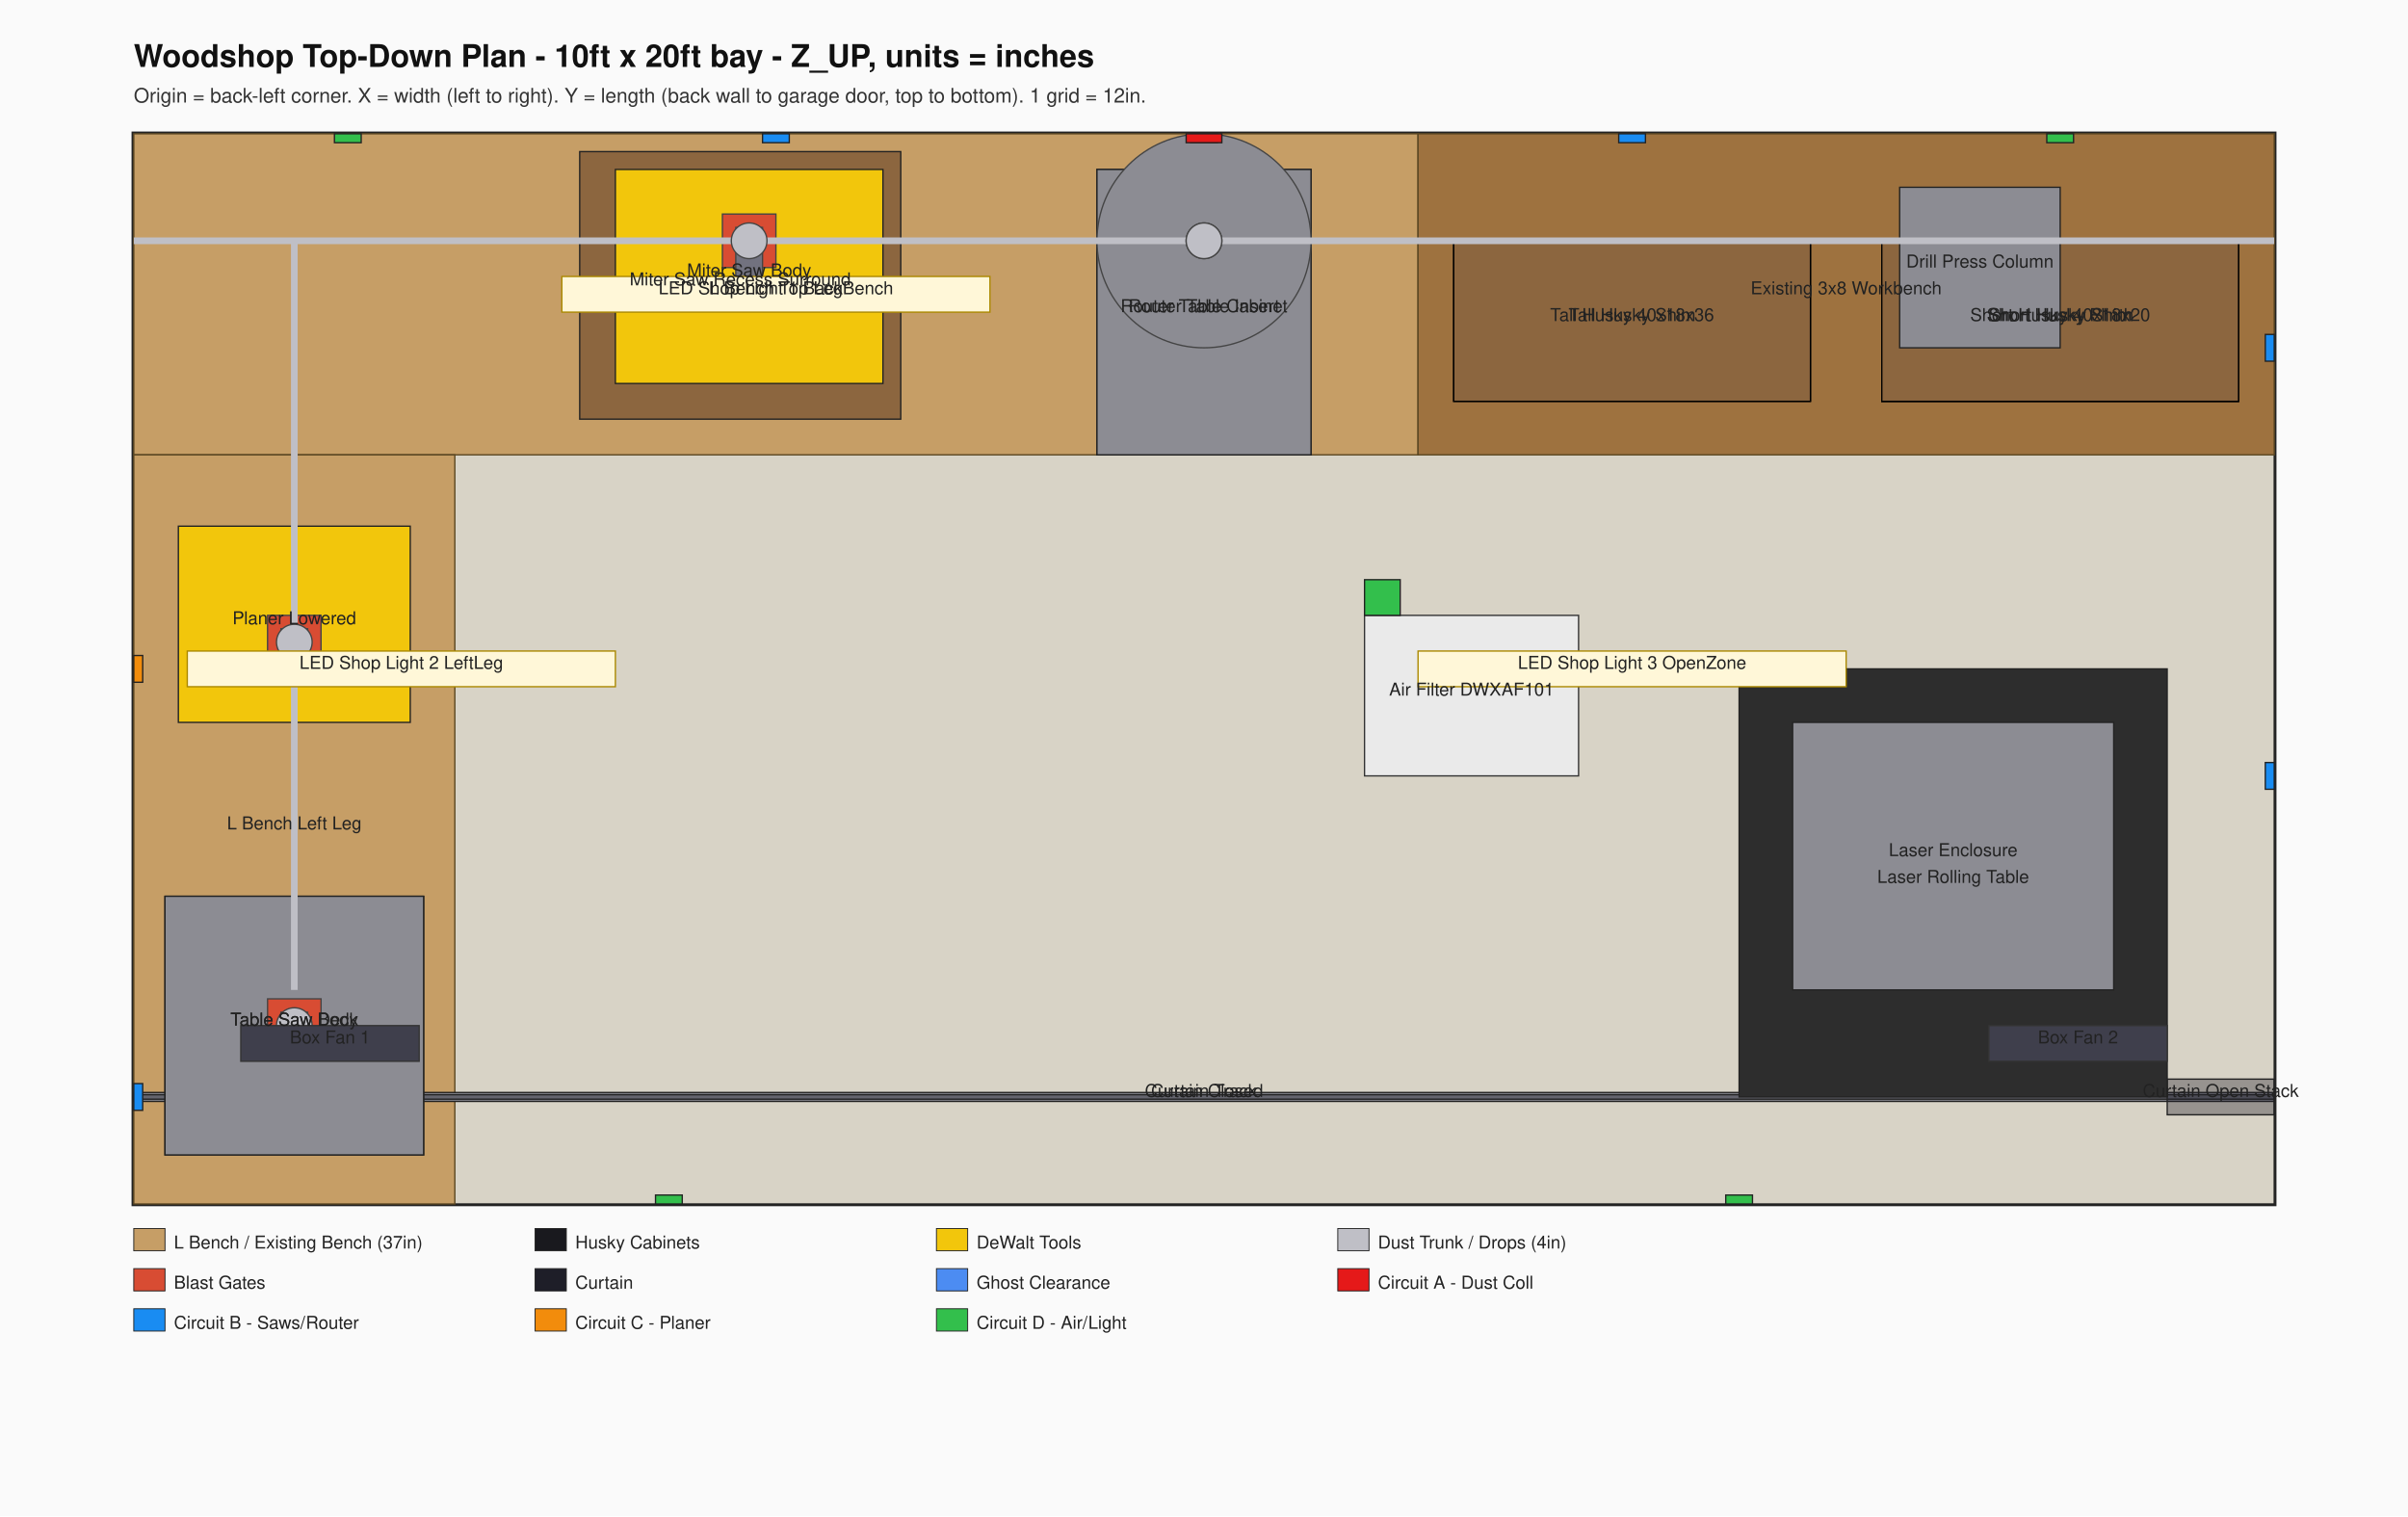
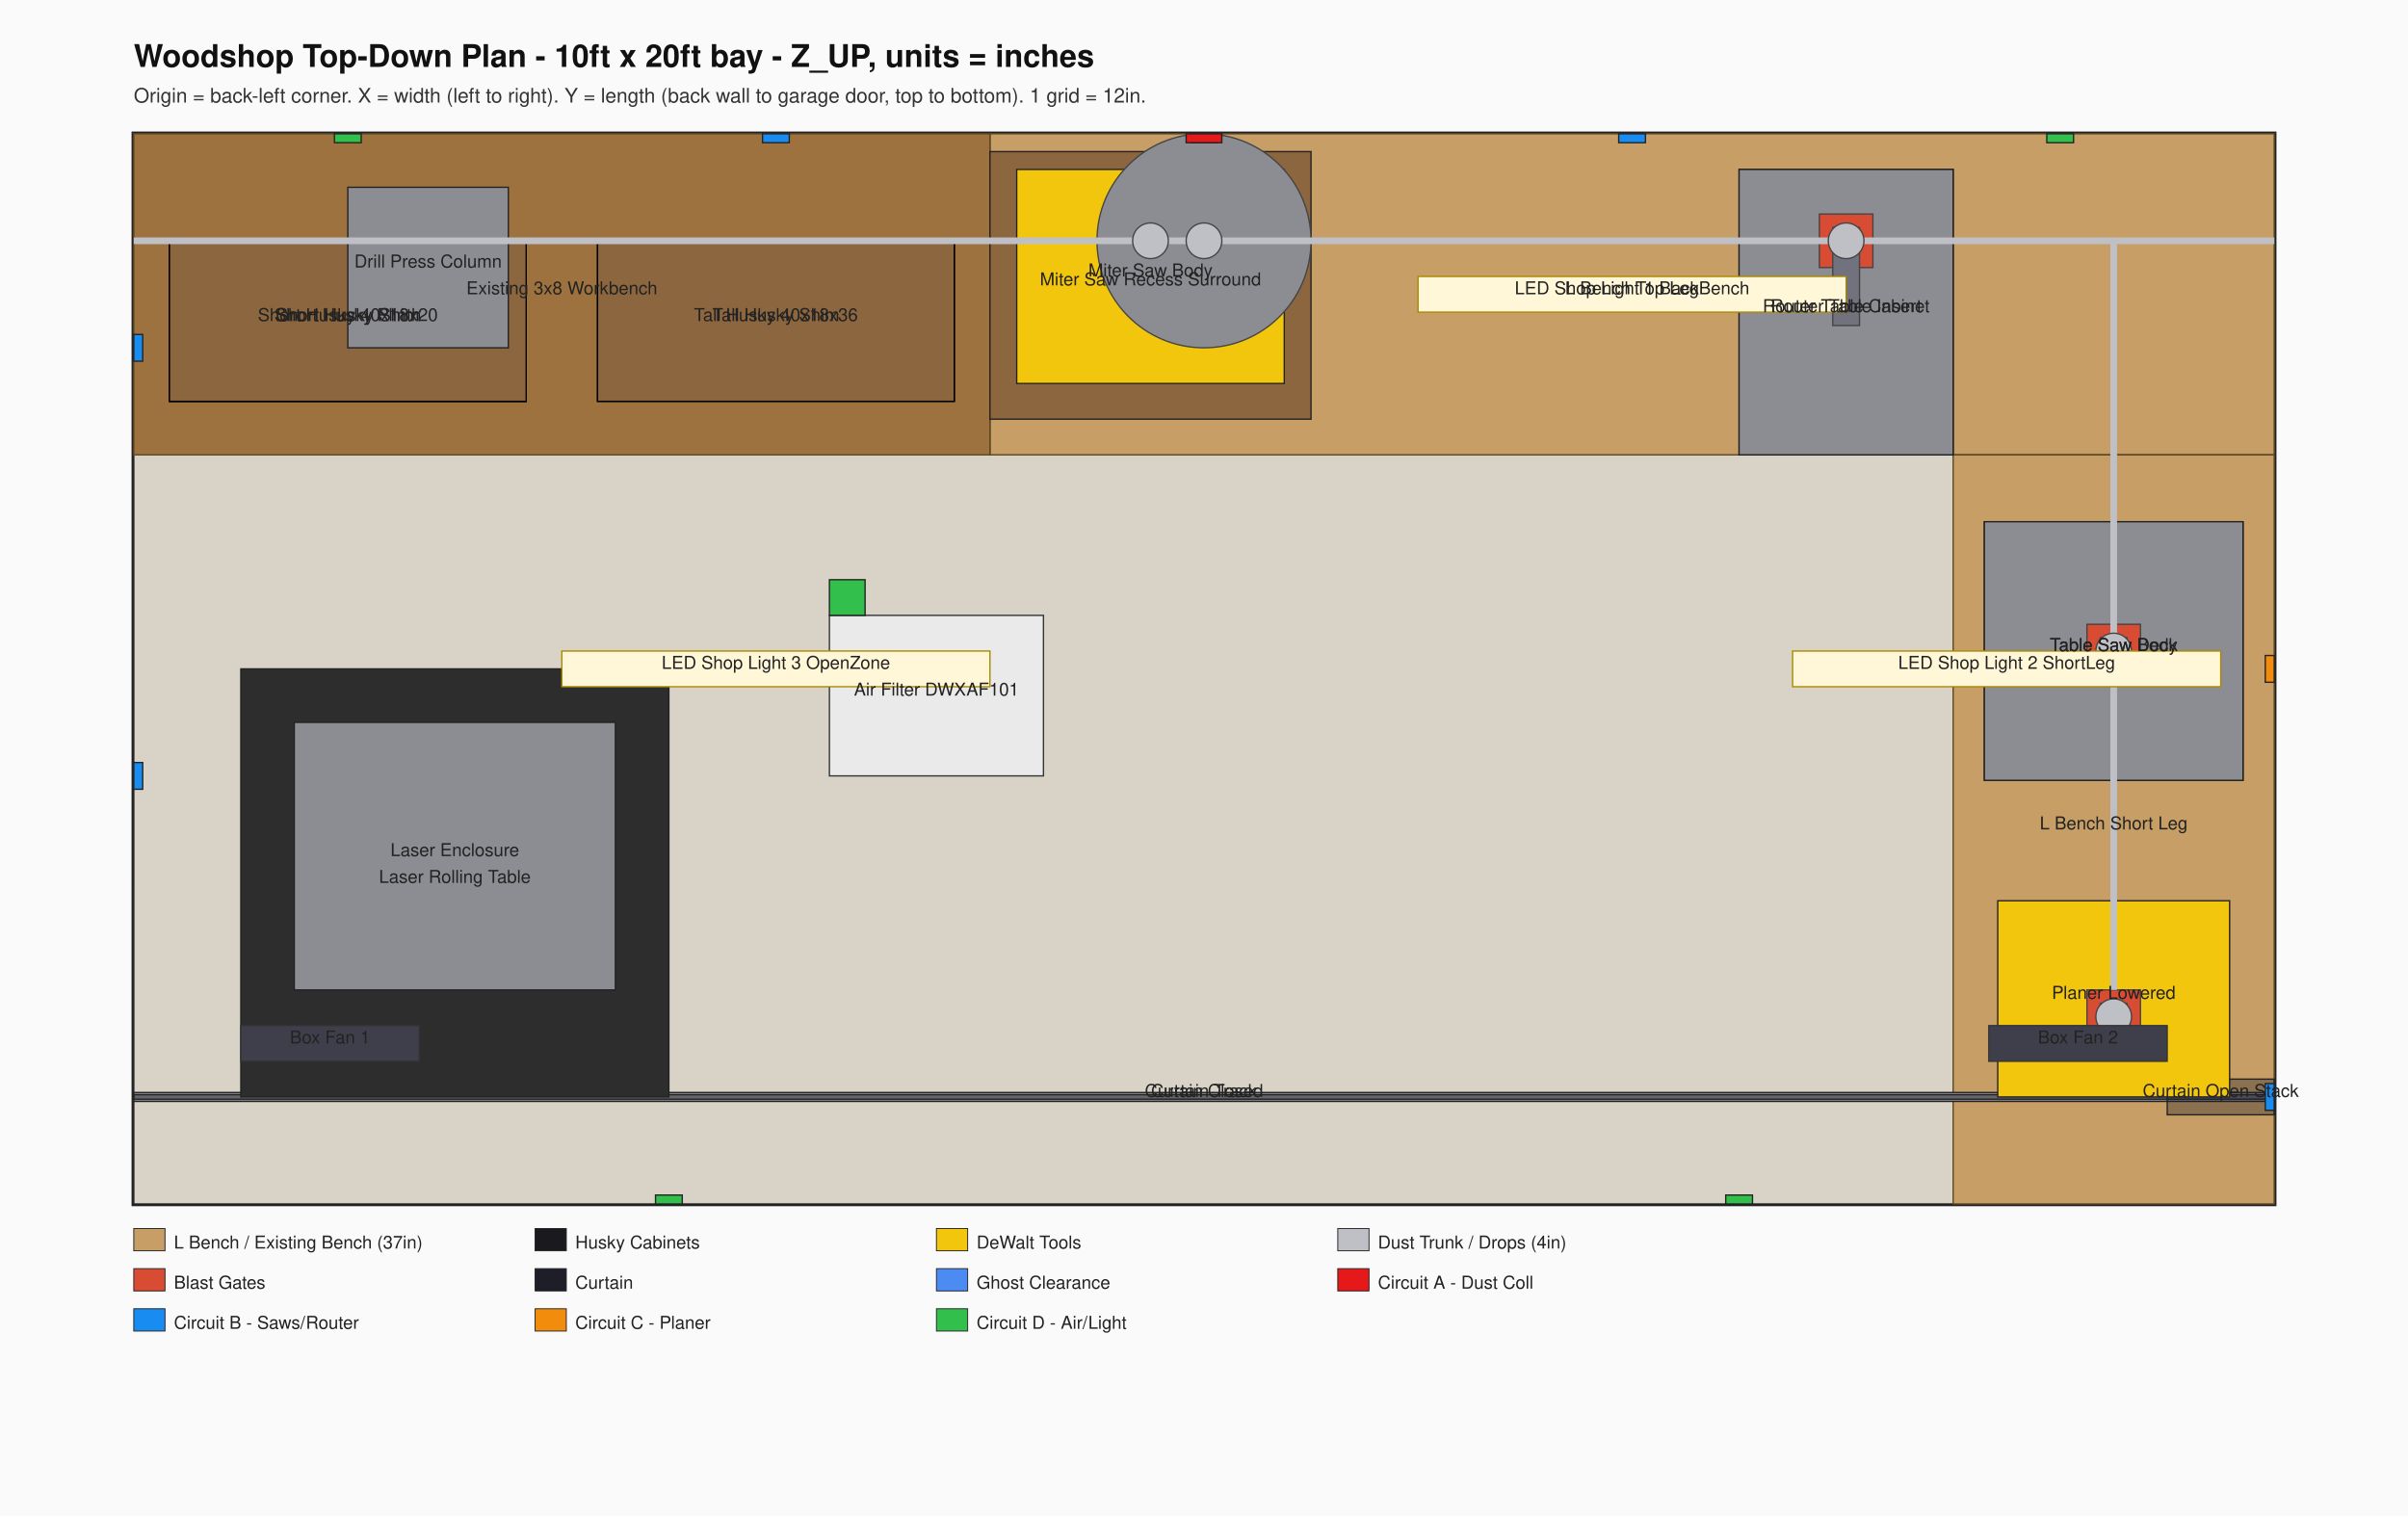
<svg xmlns="http://www.w3.org/2000/svg" viewBox="0 0 1080 680" width="1080" height="680" font-family="Helvetica, Arial, sans-serif" font-size="9">
  <style>.label{font-size:8px;fill:#222;}.title{font-size:14px;font-weight:bold;fill:#111;}.note{font-size:9px;fill:#333;}</style>
  <rect x="0" y="0" width="100%" height="100%" fill="#fafafa" />
  <text class="title" x="60" y="30">Woodshop Top-Down Plan - 10ft x 20ft bay - Z_UP, units = inches</text>
  <text class="note" x="60" y="46">Origin = back-left corner. X = width (left to right). Y = length (back wall to garage door, top to bottom). 1 grid = 12in.</text>
  <line x1="60" y1="60" x2="60" y2="540.0" stroke="#e2e2e2" stroke-width="0.5" />
  <line x1="108" y1="60" x2="108" y2="540.0" stroke="#e2e2e2" stroke-width="0.5" />
  <line x1="156" y1="60" x2="156" y2="540.0" stroke="#e2e2e2" stroke-width="0.5" />
  <line x1="204" y1="60" x2="204" y2="540.0" stroke="#e2e2e2" stroke-width="0.5" />
  <line x1="252" y1="60" x2="252" y2="540.0" stroke="#e2e2e2" stroke-width="0.5" />
  <line x1="300" y1="60" x2="300" y2="540.0" stroke="#e2e2e2" stroke-width="0.5" />
  <line x1="348" y1="60" x2="348" y2="540.0" stroke="#e2e2e2" stroke-width="0.5" />
  <line x1="396" y1="60" x2="396" y2="540.0" stroke="#e2e2e2" stroke-width="0.5" />
  <line x1="444" y1="60" x2="444" y2="540.0" stroke="#e2e2e2" stroke-width="0.5" />
  <line x1="492" y1="60" x2="492" y2="540.0" stroke="#e2e2e2" stroke-width="0.5" />
  <line x1="540" y1="60" x2="540" y2="540.0" stroke="#e2e2e2" stroke-width="0.5" />
  <line x1="588" y1="60" x2="588" y2="540.0" stroke="#e2e2e2" stroke-width="0.5" />
  <line x1="636" y1="60" x2="636" y2="540.0" stroke="#e2e2e2" stroke-width="0.5" />
  <line x1="684" y1="60" x2="684" y2="540.0" stroke="#e2e2e2" stroke-width="0.5" />
  <line x1="732" y1="60" x2="732" y2="540.0" stroke="#e2e2e2" stroke-width="0.5" />
  <line x1="780" y1="60" x2="780" y2="540.0" stroke="#e2e2e2" stroke-width="0.5" />
  <line x1="828" y1="60" x2="828" y2="540.0" stroke="#e2e2e2" stroke-width="0.5" />
  <line x1="876" y1="60" x2="876" y2="540.0" stroke="#e2e2e2" stroke-width="0.5" />
  <line x1="924" y1="60" x2="924" y2="540.0" stroke="#e2e2e2" stroke-width="0.5" />
  <line x1="972" y1="60" x2="972" y2="540.0" stroke="#e2e2e2" stroke-width="0.5" />
  <line x1="1020" y1="60" x2="1020" y2="540.0" stroke="#e2e2e2" stroke-width="0.5" />
  <line x1="60" y1="60" x2="1020.0" y2="60" stroke="#e2e2e2" stroke-width="0.5" />
  <line x1="60" y1="108" x2="1020.0" y2="108" stroke="#e2e2e2" stroke-width="0.5" />
  <line x1="60" y1="156" x2="1020.0" y2="156" stroke="#e2e2e2" stroke-width="0.5" />
  <line x1="60" y1="204" x2="1020.0" y2="204" stroke="#e2e2e2" stroke-width="0.5" />
  <line x1="60" y1="252" x2="1020.0" y2="252" stroke="#e2e2e2" stroke-width="0.5" />
  <line x1="60" y1="300" x2="1020.0" y2="300" stroke="#e2e2e2" stroke-width="0.5" />
  <line x1="60" y1="348" x2="1020.0" y2="348" stroke="#e2e2e2" stroke-width="0.5" />
  <line x1="60" y1="396" x2="1020.0" y2="396" stroke="#e2e2e2" stroke-width="0.5" />
  <line x1="60" y1="444" x2="1020.0" y2="444" stroke="#e2e2e2" stroke-width="0.5" />
  <line x1="60" y1="492" x2="1020.0" y2="492" stroke="#e2e2e2" stroke-width="0.5" />
  <line x1="60" y1="540" x2="1020.0" y2="540" stroke="#e2e2e2" stroke-width="0.5" />
  <rect x="60" y="60" width="960.0" height="480.0" fill="none" stroke="#222" stroke-width="2" />
-   <rect x="72.00" y="228.00" width="120.00" height="120.00" fill="#4C8CF2" fill-opacity="0.18" stroke="none" stroke-width="0.6" />
-   <rect x="72.00" y="228.00" width="120.00" height="120.00" fill="#4CD88C" fill-opacity="0.18" stroke="none" stroke-width="0.6" />
-   <rect x="68.00" y="396.00" width="128.00" height="128.00" fill="#4C8CF2" fill-opacity="0.18" stroke="none" stroke-width="0.6" />
-   <rect x="204.00" y="396.00" width="816.00" height="96.00" fill="#4C8CF2" fill-opacity="0.18" stroke="none" stroke-width="0.6" />
+   <rect x="888.00" y="396.00" width="120.00" height="120.00" fill="#4C8CF2" fill-opacity="0.18" stroke="none" stroke-width="0.6" />
+   <rect x="888.00" y="396.00" width="120.00" height="120.00" fill="#4CD88C" fill-opacity="0.18" stroke="none" stroke-width="0.6" />
+   <rect x="884.00" y="228.00" width="128.00" height="128.00" fill="#4C8CF2" fill-opacity="0.18" stroke="none" stroke-width="0.6" />
+   <rect x="60.00" y="396.00" width="816.00" height="96.00" fill="#4C8CF2" fill-opacity="0.18" stroke="none" stroke-width="0.6" />
  <rect x="60.00" y="60.00" width="960.00" height="144.00" fill="#4C8CF2" fill-opacity="0.18" stroke="none" stroke-width="0.6" />
-   <rect x="68.00" y="60.00" width="128.00" height="336.00" fill="#4C8CF2" fill-opacity="0.18" stroke="none" stroke-width="0.6" />
-   <rect x="68.00" y="524.00" width="128.00" height="16.00" fill="#4C8CF2" fill-opacity="0.18" stroke="none" stroke-width="0.6" />
-   <rect x="72.00" y="60.00" width="120.00" height="168.00" fill="#4CD88C" fill-opacity="0.18" stroke="none" stroke-width="0.6" />
-   <rect x="72.00" y="348.00" width="120.00" height="192.00" fill="#4CD88C" fill-opacity="0.18" stroke="none" stroke-width="0.6" />
+   <rect x="884.00" y="60.00" width="128.00" height="168.00" fill="#4C8CF2" fill-opacity="0.18" stroke="none" stroke-width="0.6" />
+   <rect x="884.00" y="356.00" width="128.00" height="184.00" fill="#4C8CF2" fill-opacity="0.18" stroke="none" stroke-width="0.6" />
+   <rect x="888.00" y="60.00" width="120.00" height="336.00" fill="#4CD88C" fill-opacity="0.18" stroke="none" stroke-width="0.6" />
+   <rect x="888.00" y="516.00" width="120.00" height="24.00" fill="#4CD88C" fill-opacity="0.18" stroke="none" stroke-width="0.6" />
  <rect x="60.00" y="60.00" width="960.00" height="480.00" fill="#D8D3C6" fill-opacity="1.00" stroke="#222" stroke-width="0.6" />
-   <rect x="60.00" y="60.00" width="576.00" height="144.00" fill="#C69E66" fill-opacity="1.00" stroke="#5a4622" stroke-width="0.6" />
-   <rect x="60.00" y="204.00" width="144.00" height="336.00" fill="#C69E66" fill-opacity="1.00" stroke="#5a4622" stroke-width="0.6" />
-   <rect x="636.00" y="60.00" width="384.00" height="144.00" fill="#9E723F" fill-opacity="1.00" stroke="#5a4622" stroke-width="0.6" />
-   <rect x="652.00" y="108.00" width="160.00" height="72.00" fill="#19191E" fill-opacity="1.00" stroke="#000" stroke-width="0.6" />
-   <rect x="652.00" y="108.00" width="160.00" height="72.00" fill="#8C663F" fill-opacity="1.00" stroke="#000" stroke-width="0.6" />
-   <rect x="844.00" y="108.00" width="160.00" height="72.00" fill="#4C3F33" fill-opacity="1.00" stroke="#000" stroke-width="0.6" />
-   <rect x="844.00" y="108.00" width="160.00" height="72.00" fill="#19191E" fill-opacity="1.00" stroke="#000" stroke-width="0.6" />
-   <rect x="844.00" y="108.00" width="160.00" height="72.00" fill="#8C663F" fill-opacity="1.00" stroke="#000" stroke-width="0.6" />
+   <rect x="444.00" y="60.00" width="576.00" height="144.00" fill="#C69E66" fill-opacity="1.00" stroke="#5a4622" stroke-width="0.6" />
+   <rect x="876.00" y="204.00" width="144.00" height="336.00" fill="#C69E66" fill-opacity="1.00" stroke="#5a4622" stroke-width="0.6" />
+   <rect x="60.00" y="60.00" width="384.00" height="144.00" fill="#9E723F" fill-opacity="1.00" stroke="#5a4622" stroke-width="0.6" />
+   <rect x="268.00" y="108.00" width="160.00" height="72.00" fill="#19191E" fill-opacity="1.00" stroke="#000" stroke-width="0.6" />
+   <rect x="268.00" y="108.00" width="160.00" height="72.00" fill="#8C663F" fill-opacity="1.00" stroke="#000" stroke-width="0.6" />
+   <rect x="76.00" y="108.00" width="160.00" height="72.00" fill="#4C3F33" fill-opacity="1.00" stroke="#000" stroke-width="0.6" />
+   <rect x="76.00" y="108.00" width="160.00" height="72.00" fill="#19191E" fill-opacity="1.00" stroke="#000" stroke-width="0.6" />
+   <rect x="76.00" y="108.00" width="160.00" height="72.00" fill="#8C663F" fill-opacity="1.00" stroke="#000" stroke-width="0.6" />
  <rect x="60.00" y="490.00" width="960.00" height="4.00" fill="#8C8C93" fill-opacity="1.00" stroke="#222" stroke-width="0.6" />
  <rect x="60.00" y="491.00" width="960.00" height="2.00" fill="#1E1E28" fill-opacity="0.35" stroke="#222" stroke-width="0.6" />
  <rect x="972.00" y="484.00" width="48.00" height="16.00" fill="#1E1E28" fill-opacity="0.35" stroke="#222" stroke-width="0.6" />
-   <rect x="260.00" y="68.00" width="144.00" height="120.00" fill="#8C663F" fill-opacity="1.00" stroke="#222" stroke-width="0.6" />
-   <rect x="276.00" y="76.00" width="120.00" height="96.00" fill="#F2C60C" fill-opacity="1.00" stroke="#222" stroke-width="0.6" />
-   <rect x="492.00" y="76.00" width="96.00" height="128.00" fill="#2D2D2D" fill-opacity="1.00" stroke="#222" stroke-width="0.6" />
-   <rect x="492.00" y="76.00" width="96.00" height="128.00" fill="#8C8C93" fill-opacity="1.00" stroke="#222" stroke-width="0.6" />
-   <rect x="80.00" y="236.00" width="104.00" height="88.00" fill="#F2C60C" fill-opacity="1.00" stroke="#222" stroke-width="0.6" />
-   <rect x="74.00" y="402.00" width="116.00" height="116.00" fill="#F2C60C" fill-opacity="1.00" stroke="#222" stroke-width="0.6" />
-   <rect x="74.00" y="402.00" width="116.00" height="116.00" fill="#8C8C93" fill-opacity="1.00" stroke="#222" stroke-width="0.6" />
-   <rect x="852.00" y="84.00" width="72.00" height="72.00" fill="#8C8C93" fill-opacity="1.00" stroke="#222" stroke-width="0.6" />
-   <rect x="780.00" y="300.00" width="192.00" height="192.00" fill="#2D2D2D" fill-opacity="1.00" stroke="#222" stroke-width="0.6" />
-   <rect x="804.00" y="324.00" width="144.00" height="120.00" fill="#8C8C93" fill-opacity="1.00" stroke="#222" stroke-width="0.6" />
-   <rect x="324.00" y="96.00" width="24.00" height="24.00" fill="#D84C33" fill-opacity="1.00" stroke="#444" stroke-width="0.6" />
-   <rect x="330.00" y="102.00" width="12.00" height="28.00" fill="#72727F" fill-opacity="1.00" stroke="#444" stroke-width="0.6" />
-   <rect x="528.00" y="96.00" width="24.00" height="24.00" fill="#D84C33" fill-opacity="1.00" stroke="#444" stroke-width="0.6" />
-   <rect x="534.00" y="102.00" width="12.00" height="44.00" fill="#72727F" fill-opacity="1.00" stroke="#444" stroke-width="0.6" />
-   <rect x="120.00" y="276.00" width="24.00" height="24.00" fill="#D84C33" fill-opacity="1.00" stroke="#444" stroke-width="0.6" />
-   <rect x="126.00" y="282.00" width="12.00" height="12.00" fill="#72727F" fill-opacity="1.00" stroke="#444" stroke-width="0.6" />
-   <rect x="120.00" y="448.00" width="24.00" height="24.00" fill="#D84C33" fill-opacity="1.00" stroke="#444" stroke-width="0.6" />
-   <rect x="126.00" y="454.00" width="12.00" height="12.00" fill="#72727F" fill-opacity="1.00" stroke="#444" stroke-width="0.6" />
+   <rect x="444.00" y="68.00" width="144.00" height="120.00" fill="#8C663F" fill-opacity="1.00" stroke="#222" stroke-width="0.6" />
+   <rect x="456.00" y="76.00" width="120.00" height="96.00" fill="#F2C60C" fill-opacity="1.00" stroke="#222" stroke-width="0.6" />
+   <rect x="780.00" y="76.00" width="96.00" height="128.00" fill="#2D2D2D" fill-opacity="1.00" stroke="#222" stroke-width="0.6" />
+   <rect x="780.00" y="76.00" width="96.00" height="128.00" fill="#8C8C93" fill-opacity="1.00" stroke="#222" stroke-width="0.6" />
+   <rect x="896.00" y="404.00" width="104.00" height="88.00" fill="#F2C60C" fill-opacity="1.00" stroke="#222" stroke-width="0.6" />
+   <rect x="890.00" y="234.00" width="116.00" height="116.00" fill="#F2C60C" fill-opacity="1.00" stroke="#222" stroke-width="0.6" />
+   <rect x="890.00" y="234.00" width="116.00" height="116.00" fill="#8C8C93" fill-opacity="1.00" stroke="#222" stroke-width="0.6" />
+   <rect x="156.00" y="84.00" width="72.00" height="72.00" fill="#8C8C93" fill-opacity="1.00" stroke="#222" stroke-width="0.6" />
+   <rect x="108.00" y="300.00" width="192.00" height="192.00" fill="#2D2D2D" fill-opacity="1.00" stroke="#222" stroke-width="0.6" />
+   <rect x="132.00" y="324.00" width="144.00" height="120.00" fill="#8C8C93" fill-opacity="1.00" stroke="#222" stroke-width="0.6" />
+   <rect x="504.00" y="96.00" width="24.00" height="24.00" fill="#D84C33" fill-opacity="1.00" stroke="#444" stroke-width="0.6" />
+   <rect x="510.00" y="102.00" width="12.00" height="28.00" fill="#72727F" fill-opacity="1.00" stroke="#444" stroke-width="0.6" />
+   <rect x="816.00" y="96.00" width="24.00" height="24.00" fill="#D84C33" fill-opacity="1.00" stroke="#444" stroke-width="0.6" />
+   <rect x="822.00" y="102.00" width="12.00" height="44.00" fill="#72727F" fill-opacity="1.00" stroke="#444" stroke-width="0.6" />
+   <rect x="936.00" y="280.00" width="24.00" height="24.00" fill="#D84C33" fill-opacity="1.00" stroke="#444" stroke-width="0.6" />
+   <rect x="942.00" y="286.00" width="12.00" height="12.00" fill="#72727F" fill-opacity="1.00" stroke="#444" stroke-width="0.6" />
+   <rect x="936.00" y="444.00" width="24.00" height="24.00" fill="#D84C33" fill-opacity="1.00" stroke="#444" stroke-width="0.6" />
+   <rect x="942.00" y="450.00" width="12.00" height="12.00" fill="#72727F" fill-opacity="1.00" stroke="#444" stroke-width="0.6" />
  <circle cx="540.00" cy="108.00" r="48.00" fill="#8C8C93" fill-opacity="1.00" stroke="#444" stroke-width="0.6" />
  <line x1="60.00" y1="108.00" x2="1020.00" y2="108.00" stroke="#BFBFC6" stroke-width="3" />
  <circle cx="540.00" cy="108.00" r="8.00" fill="#BFBFC6" fill-opacity="1.00" stroke="#444" stroke-width="0.6" />
-   <line x1="132.00" y1="108.00" x2="132.00" y2="444.00" stroke="#BFBFC6" stroke-width="3" />
-   <circle cx="336.00" cy="108.00" r="8.00" fill="#BFBFC6" fill-opacity="1.00" stroke="#444" stroke-width="0.6" />
-   <circle cx="540.00" cy="108.00" r="8.00" fill="#BFBFC6" fill-opacity="1.00" stroke="#444" stroke-width="0.6" />
-   <circle cx="132.00" cy="288.00" r="8.00" fill="#BFBFC6" fill-opacity="1.00" stroke="#444" stroke-width="0.6" />
-   <circle cx="132.00" cy="460.00" r="8.00" fill="#BFBFC6" fill-opacity="1.00" stroke="#444" stroke-width="0.6" />
-   <rect x="612.00" y="276.00" width="96.00" height="72.00" fill="#EAEAEA" fill-opacity="1.00" stroke="#333" stroke-width="0.6" />
+   <line x1="948.00" y1="108.00" x2="948.00" y2="444.00" stroke="#BFBFC6" stroke-width="3" />
+   <circle cx="516.00" cy="108.00" r="8.00" fill="#BFBFC6" fill-opacity="1.00" stroke="#444" stroke-width="0.6" />
+   <circle cx="828.00" cy="108.00" r="8.00" fill="#BFBFC6" fill-opacity="1.00" stroke="#444" stroke-width="0.6" />
+   <circle cx="948.00" cy="292.00" r="8.00" fill="#BFBFC6" fill-opacity="1.00" stroke="#444" stroke-width="0.6" />
+   <circle cx="948.00" cy="456.00" r="8.00" fill="#BFBFC6" fill-opacity="1.00" stroke="#444" stroke-width="0.6" />
+   <rect x="372.00" y="276.00" width="96.00" height="72.00" fill="#EAEAEA" fill-opacity="1.00" stroke="#333" stroke-width="0.6" />
  <rect x="108.00" y="460.00" width="80.00" height="16.00" fill="#3F3F4C" fill-opacity="1.00" stroke="#333" stroke-width="0.6" />
  <rect x="892.00" y="460.00" width="80.00" height="16.00" fill="#3F3F4C" fill-opacity="1.00" stroke="#333" stroke-width="0.6" />
-   <rect x="252.00" y="124.00" width="192.00" height="16.00" fill="#FFF7D8" fill-opacity="1.00" stroke="#aa8800" stroke-width="0.6" />
-   <rect x="84.00" y="292.00" width="192.00" height="16.00" fill="#FFF7D8" fill-opacity="1.00" stroke="#aa8800" stroke-width="0.6" />
-   <rect x="636.00" y="292.00" width="192.00" height="16.00" fill="#FFF7D8" fill-opacity="1.00" stroke="#aa8800" stroke-width="0.6" />
+   <rect x="636.00" y="124.00" width="192.00" height="16.00" fill="#FFF7D8" fill-opacity="1.00" stroke="#aa8800" stroke-width="0.6" />
+   <rect x="804.00" y="292.00" width="192.00" height="16.00" fill="#FFF7D8" fill-opacity="1.00" stroke="#aa8800" stroke-width="0.6" />
+   <rect x="252.00" y="292.00" width="192.00" height="16.00" fill="#FFF7D8" fill-opacity="1.00" stroke="#aa8800" stroke-width="0.6" />
  <rect x="150.00" y="60.00" width="12.00" height="4.00" fill="#33BF4C" fill-opacity="1.00" stroke="#222" stroke-width="0.6" />
  <rect x="342.00" y="60.00" width="12.00" height="4.00" fill="#198CF2" fill-opacity="1.00" stroke="#222" stroke-width="0.6" />
  <rect x="534.00" y="60.00" width="12.00" height="4.00" fill="#33BF4C" fill-opacity="1.00" stroke="#222" stroke-width="0.6" />
  <rect x="726.00" y="60.00" width="12.00" height="4.00" fill="#198CF2" fill-opacity="1.00" stroke="#222" stroke-width="0.6" />
  <rect x="918.00" y="60.00" width="12.00" height="4.00" fill="#33BF4C" fill-opacity="1.00" stroke="#222" stroke-width="0.6" />
-   <rect x="60.00" y="294.00" width="4.00" height="12.00" fill="#F28C0C" fill-opacity="1.00" stroke="#222" stroke-width="0.6" />
-   <rect x="60.00" y="486.00" width="4.00" height="12.00" fill="#198CF2" fill-opacity="1.00" stroke="#222" stroke-width="0.6" />
-   <rect x="1016.00" y="150.00" width="4.00" height="12.00" fill="#198CF2" fill-opacity="1.00" stroke="#222" stroke-width="0.6" />
-   <rect x="1016.00" y="342.00" width="4.00" height="12.00" fill="#198CF2" fill-opacity="1.00" stroke="#222" stroke-width="0.6" />
+   <rect x="1016.00" y="294.00" width="4.00" height="12.00" fill="#F28C0C" fill-opacity="1.00" stroke="#222" stroke-width="0.6" />
+   <rect x="1016.00" y="486.00" width="4.00" height="12.00" fill="#198CF2" fill-opacity="1.00" stroke="#222" stroke-width="0.6" />
+   <rect x="60.00" y="150.00" width="4.00" height="12.00" fill="#198CF2" fill-opacity="1.00" stroke="#222" stroke-width="0.6" />
+   <rect x="60.00" y="342.00" width="4.00" height="12.00" fill="#198CF2" fill-opacity="1.00" stroke="#222" stroke-width="0.6" />
  <rect x="294.00" y="536.00" width="12.00" height="4.00" fill="#33BF4C" fill-opacity="1.00" stroke="#222" stroke-width="0.6" />
  <rect x="774.00" y="536.00" width="12.00" height="4.00" fill="#33BF4C" fill-opacity="1.00" stroke="#222" stroke-width="0.6" />
-   <rect x="612.00" y="260.00" width="16.00" height="16.00" fill="#33BF4C" fill-opacity="1.00" stroke="#222" stroke-width="0.6" />
+   <rect x="372.00" y="260.00" width="16.00" height="16.00" fill="#33BF4C" fill-opacity="1.00" stroke="#222" stroke-width="0.6" />
  <rect x="532.00" y="60.00" width="16.00" height="4.00" fill="#E51919" fill-opacity="1.00" stroke="#222" stroke-width="0.6" />
-   <text class="label" x="348.00" y="132.00" text-anchor="middle" alignment-baseline="middle">L Bench Top Leg</text>
-   <text class="label" x="132.00" y="372.00" text-anchor="middle" alignment-baseline="middle">L Bench Left Leg</text>
-   <text class="label" x="828.00" y="132.00" text-anchor="middle" alignment-baseline="middle">Existing 3x8 Workbench</text>
-   <text class="label" x="732.00" y="144.00" text-anchor="middle" alignment-baseline="middle">Tall Husky 40x18x36</text>
-   <text class="label" x="732.00" y="144.00" text-anchor="middle" alignment-baseline="middle">Tall Husky Shim</text>
-   <text class="label" x="924.00" y="144.00" text-anchor="middle" alignment-baseline="middle">Short Husky Plinth</text>
-   <text class="label" x="924.00" y="144.00" text-anchor="middle" alignment-baseline="middle">Short Husky 40x18x20</text>
-   <text class="label" x="924.00" y="144.00" text-anchor="middle" alignment-baseline="middle">Short Husky Shim</text>
+   <text class="label" x="732.00" y="132.00" text-anchor="middle" alignment-baseline="middle">L Bench Top Leg</text>
+   <text class="label" x="948.00" y="372.00" text-anchor="middle" alignment-baseline="middle">L Bench Short Leg</text>
+   <text class="label" x="252.00" y="132.00" text-anchor="middle" alignment-baseline="middle">Existing 3x8 Workbench</text>
+   <text class="label" x="348.00" y="144.00" text-anchor="middle" alignment-baseline="middle">Tall Husky 40x18x36</text>
+   <text class="label" x="348.00" y="144.00" text-anchor="middle" alignment-baseline="middle">Tall Husky Shim</text>
+   <text class="label" x="156.00" y="144.00" text-anchor="middle" alignment-baseline="middle">Short Husky Plinth</text>
+   <text class="label" x="156.00" y="144.00" text-anchor="middle" alignment-baseline="middle">Short Husky 40x18x20</text>
+   <text class="label" x="156.00" y="144.00" text-anchor="middle" alignment-baseline="middle">Short Husky Shim</text>
  <text class="label" x="540.00" y="492.00" text-anchor="middle" alignment-baseline="middle">Curtain Track</text>
  <text class="label" x="540.00" y="492.00" text-anchor="middle" alignment-baseline="middle">Curtain Closed</text>
  <text class="label" x="996.00" y="492.00" text-anchor="middle" alignment-baseline="middle">Curtain Open Stack</text>
-   <text class="label" x="332.00" y="128.00" text-anchor="middle" alignment-baseline="middle">Miter Saw Recess Surround</text>
-   <text class="label" x="336.00" y="124.00" text-anchor="middle" alignment-baseline="middle">Miter Saw Body</text>
-   <text class="label" x="540.00" y="140.00" text-anchor="middle" alignment-baseline="middle">Router Table Cabinet</text>
-   <text class="label" x="540.00" y="140.00" text-anchor="middle" alignment-baseline="middle">Router Table Insert</text>
-   <text class="label" x="132.00" y="280.00" text-anchor="middle" alignment-baseline="middle">Planer Lowered</text>
-   <text class="label" x="132.00" y="460.00" text-anchor="middle" alignment-baseline="middle">Table Saw Body</text>
-   <text class="label" x="132.00" y="460.00" text-anchor="middle" alignment-baseline="middle">Table Saw Deck</text>
-   <text class="label" x="888.00" y="120.00" text-anchor="middle" alignment-baseline="middle">Drill Press Column</text>
-   <text class="label" x="876.00" y="396.00" text-anchor="middle" alignment-baseline="middle">Laser Rolling Table</text>
-   <text class="label" x="876.00" y="384.00" text-anchor="middle" alignment-baseline="middle">Laser Enclosure</text>
-   <text class="label" x="660.00" y="312.00" text-anchor="middle" alignment-baseline="middle">Air Filter DWXAF101</text>
+   <text class="label" x="516.00" y="128.00" text-anchor="middle" alignment-baseline="middle">Miter Saw Recess Surround</text>
+   <text class="label" x="516.00" y="124.00" text-anchor="middle" alignment-baseline="middle">Miter Saw Body</text>
+   <text class="label" x="828.00" y="140.00" text-anchor="middle" alignment-baseline="middle">Router Table Cabinet</text>
+   <text class="label" x="828.00" y="140.00" text-anchor="middle" alignment-baseline="middle">Router Table Insert</text>
+   <text class="label" x="948.00" y="448.00" text-anchor="middle" alignment-baseline="middle">Planer Lowered</text>
+   <text class="label" x="948.00" y="292.00" text-anchor="middle" alignment-baseline="middle">Table Saw Body</text>
+   <text class="label" x="948.00" y="292.00" text-anchor="middle" alignment-baseline="middle">Table Saw Deck</text>
+   <text class="label" x="192.00" y="120.00" text-anchor="middle" alignment-baseline="middle">Drill Press Column</text>
+   <text class="label" x="204.00" y="396.00" text-anchor="middle" alignment-baseline="middle">Laser Rolling Table</text>
+   <text class="label" x="204.00" y="384.00" text-anchor="middle" alignment-baseline="middle">Laser Enclosure</text>
+   <text class="label" x="420.00" y="312.00" text-anchor="middle" alignment-baseline="middle">Air Filter DWXAF101</text>
  <text class="label" x="148.00" y="468.00" text-anchor="middle" alignment-baseline="middle">Box Fan 1</text>
  <text class="label" x="932.00" y="468.00" text-anchor="middle" alignment-baseline="middle">Box Fan 2</text>
-   <text class="label" x="348.00" y="132.00" text-anchor="middle" alignment-baseline="middle">LED Shop Light 1 BackBench</text>
-   <text class="label" x="180.00" y="300.00" text-anchor="middle" alignment-baseline="middle">LED Shop Light 2 LeftLeg</text>
-   <text class="label" x="732.00" y="300.00" text-anchor="middle" alignment-baseline="middle">LED Shop Light 3 OpenZone</text>
+   <text class="label" x="732.00" y="132.00" text-anchor="middle" alignment-baseline="middle">LED Shop Light 1 BackBench</text>
+   <text class="label" x="900.00" y="300.00" text-anchor="middle" alignment-baseline="middle">LED Shop Light 2 ShortLeg</text>
+   <text class="label" x="348.00" y="300.00" text-anchor="middle" alignment-baseline="middle">LED Shop Light 3 OpenZone</text>
  <rect x="60" y="551.0" width="14" height="10" fill="#C69E66" stroke="#222" stroke-width="0.4" />
  <text class="label" x="78" y="560.0">L Bench / Existing Bench (37in)</text>
  <rect x="240" y="551.0" width="14" height="10" fill="#19191E" stroke="#222" stroke-width="0.4" />
  <text class="label" x="258" y="560.0">Husky Cabinets</text>
  <rect x="420" y="551.0" width="14" height="10" fill="#F2C60C" stroke="#222" stroke-width="0.4" />
  <text class="label" x="438" y="560.0">DeWalt Tools</text>
  <rect x="600" y="551.0" width="14" height="10" fill="#BFBFC6" stroke="#222" stroke-width="0.4" />
  <text class="label" x="618" y="560.0">Dust Trunk / Drops (4in)</text>
  <rect x="60" y="569.0" width="14" height="10" fill="#D84C33" stroke="#222" stroke-width="0.4" />
  <text class="label" x="78" y="578.0">Blast Gates</text>
  <rect x="240" y="569.0" width="14" height="10" fill="#1E1E28" stroke="#222" stroke-width="0.4" />
  <text class="label" x="258" y="578.0">Curtain</text>
  <rect x="420" y="569.0" width="14" height="10" fill="#4C8CF2" stroke="#222" stroke-width="0.4" />
  <text class="label" x="438" y="578.0">Ghost Clearance</text>
  <rect x="600" y="569.0" width="14" height="10" fill="#E51919" stroke="#222" stroke-width="0.4" />
  <text class="label" x="618" y="578.0">Circuit A - Dust Coll</text>
  <rect x="60" y="587.0" width="14" height="10" fill="#198CF2" stroke="#222" stroke-width="0.4" />
  <text class="label" x="78" y="596.0">Circuit B - Saws/Router</text>
  <rect x="240" y="587.0" width="14" height="10" fill="#F28C0C" stroke="#222" stroke-width="0.4" />
  <text class="label" x="258" y="596.0">Circuit C - Planer</text>
  <rect x="420" y="587.0" width="14" height="10" fill="#33BF4C" stroke="#222" stroke-width="0.4" />
  <text class="label" x="438" y="596.0">Circuit D - Air/Light</text>
</svg>
